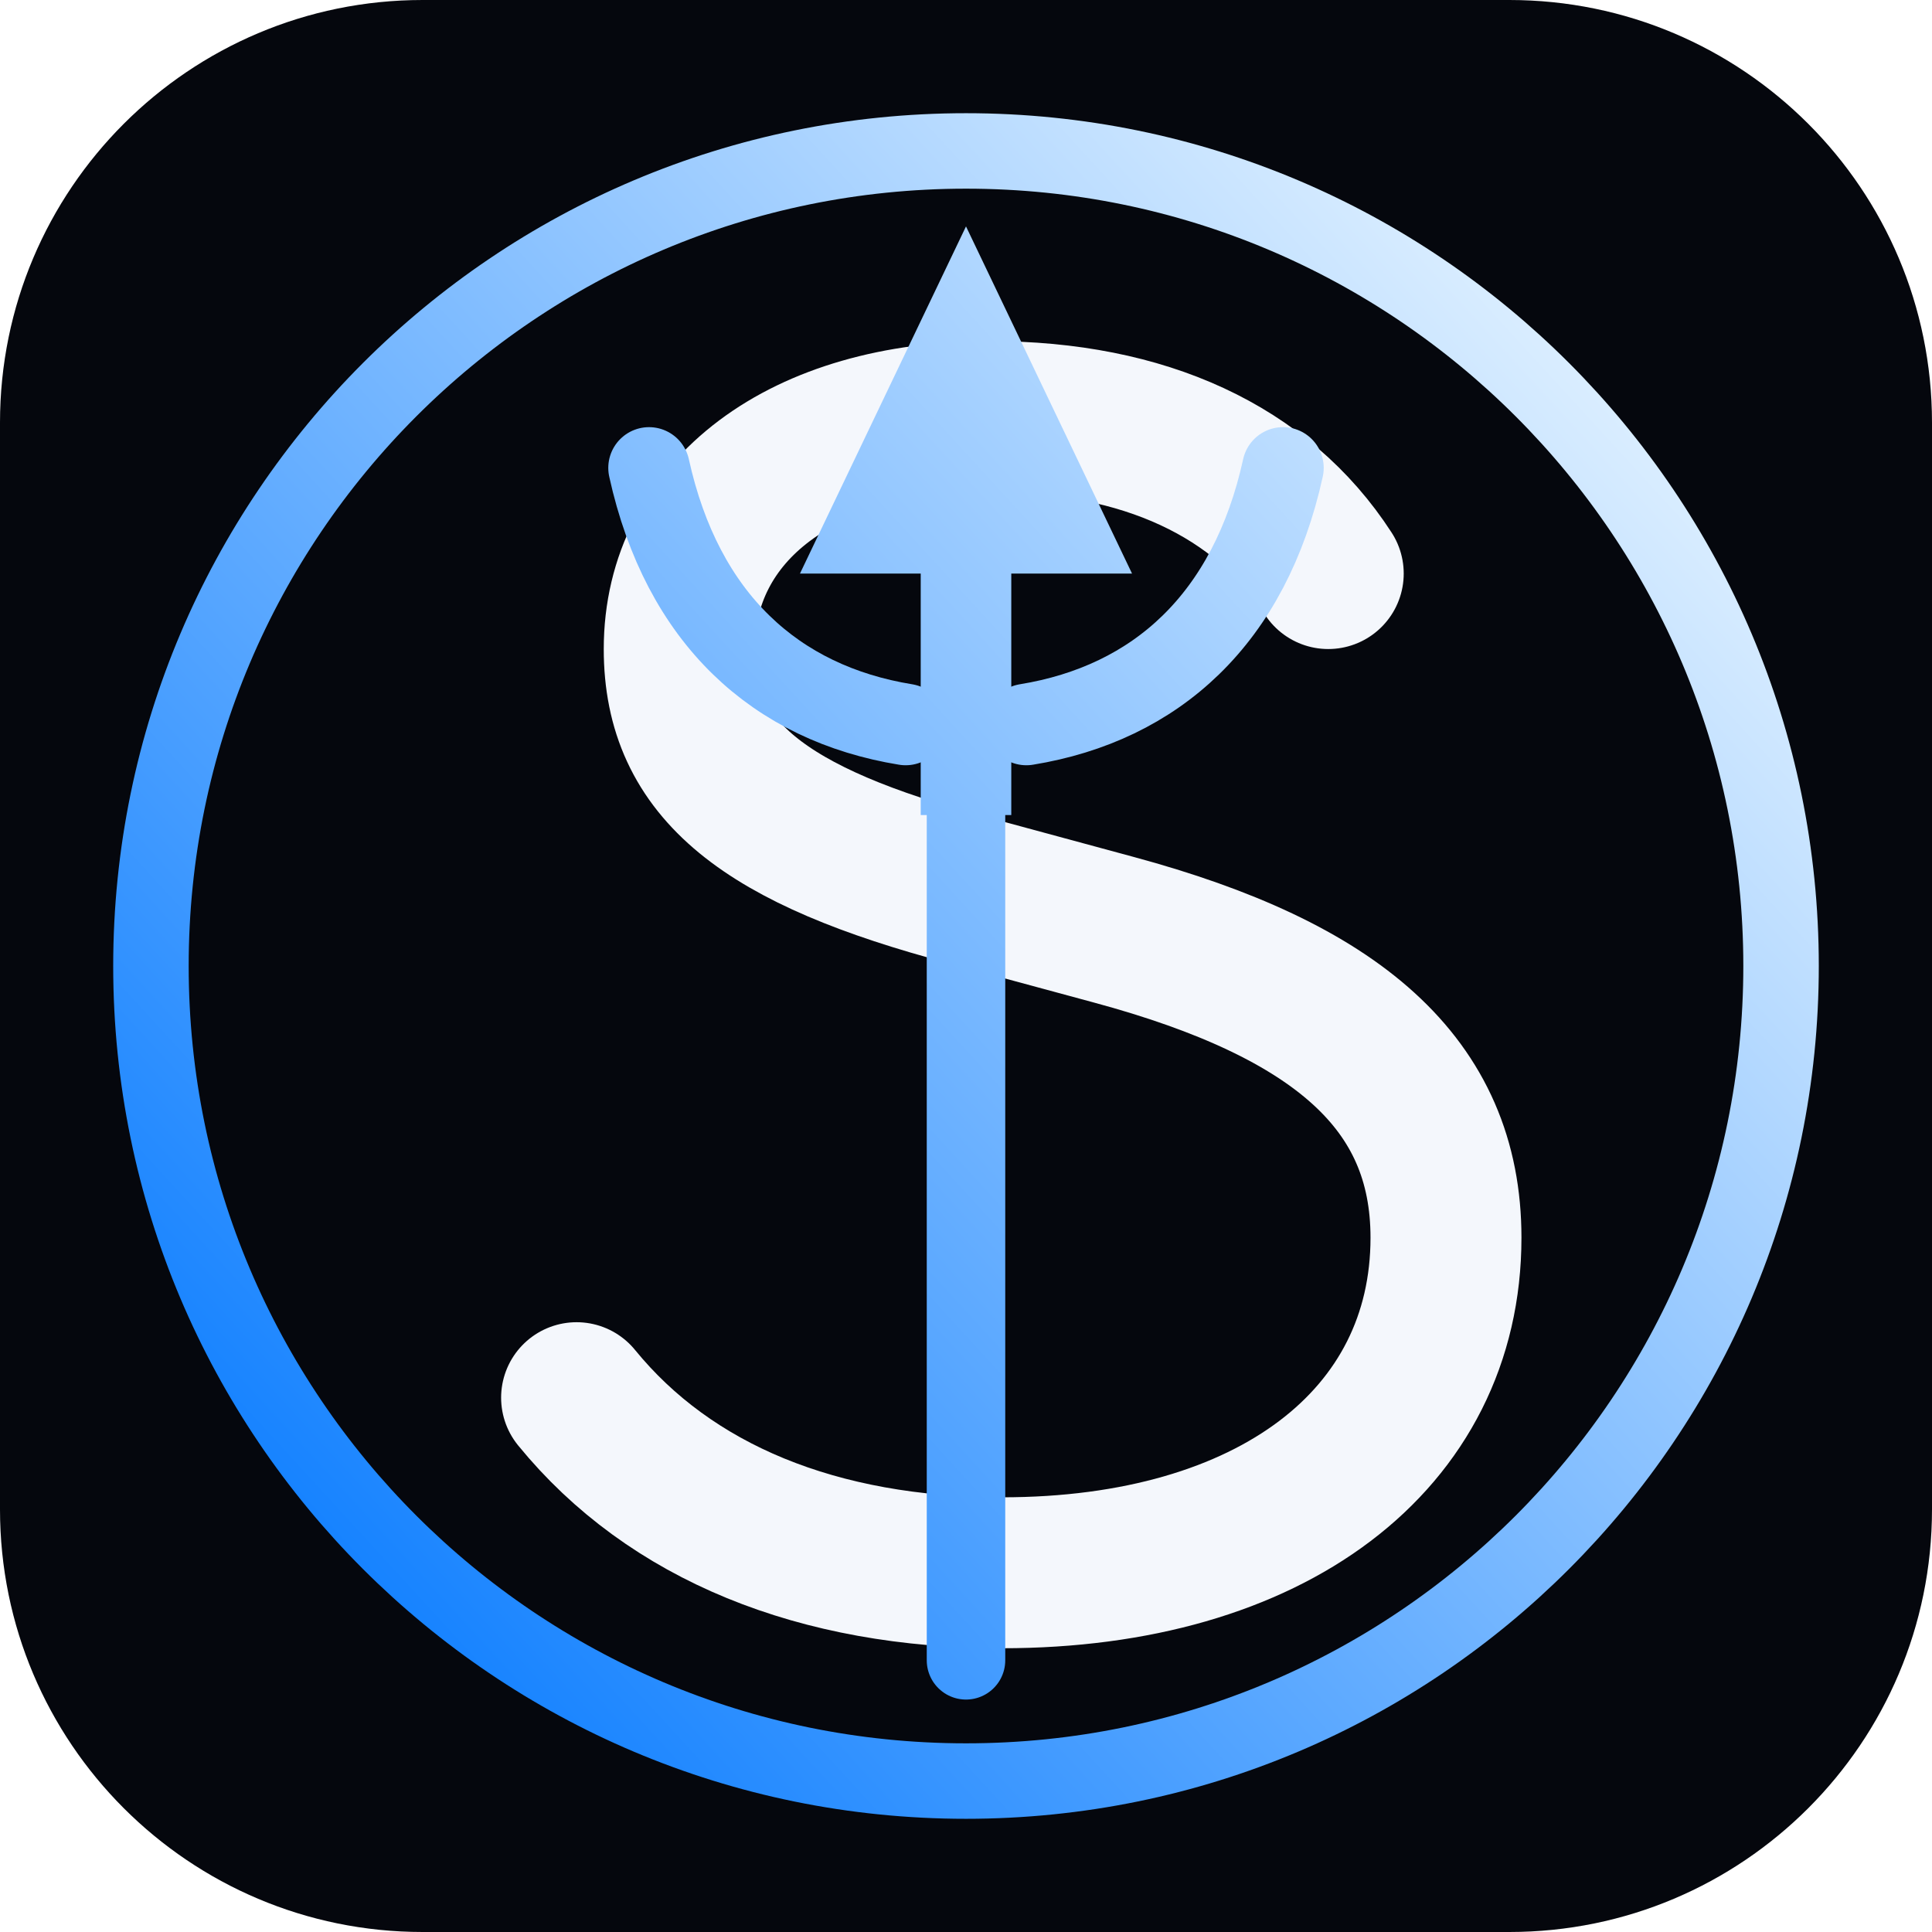
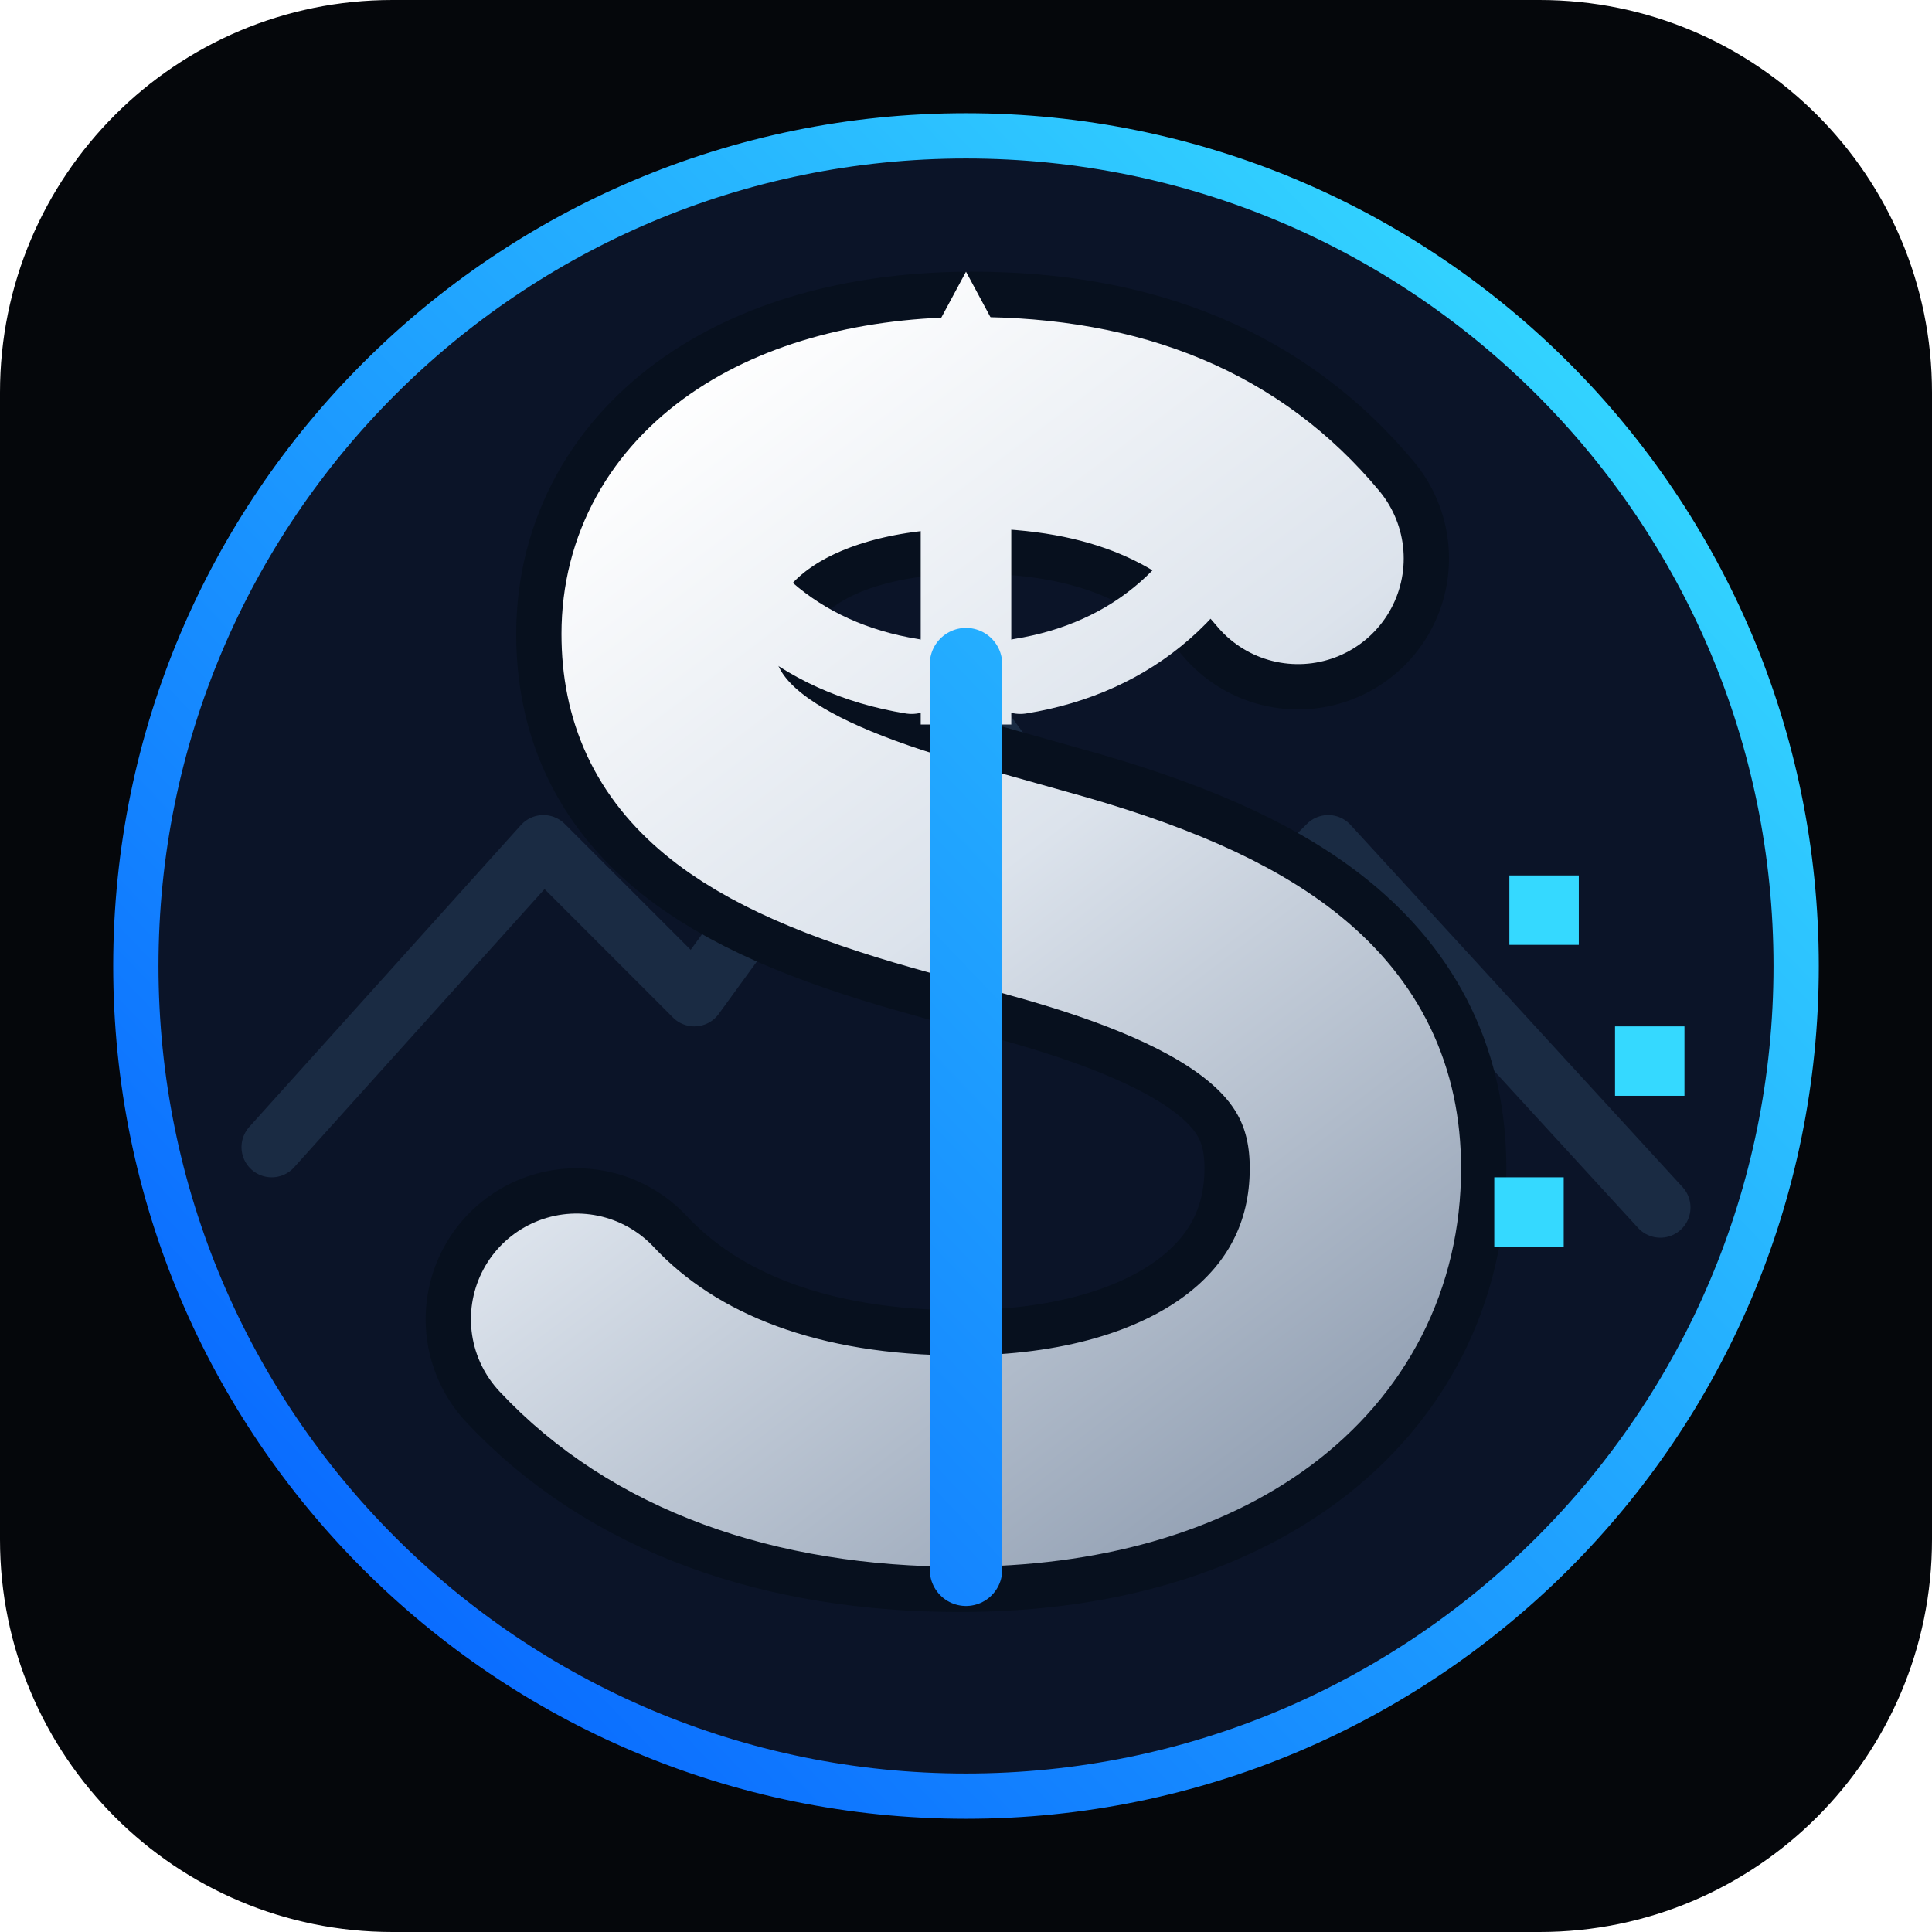
<svg xmlns="http://www.w3.org/2000/svg" viewBox="0 0 64 64">
  <defs>
-     <linearGradient id="blue" x1="8" y1="54" x2="56" y2="10" gradientUnits="userSpaceOnUse">
-       <stop stop-color="#087BFF" />
-       <stop offset="1" stop-color="#E8F5FF" />
+     <linearGradient id="silver" x1="19" y1="15" x2="47" y2="52" gradientUnits="userSpaceOnUse">
+       <stop stop-color="#FFFFFF" />
+       <stop offset=".42" stop-color="#DCE3EC" />
+       <stop offset="1" stop-color="#8493A8" />
+     </linearGradient>
+     <linearGradient id="blue" x1="9" y1="54" x2="55" y2="10" gradientUnits="userSpaceOnUse">
+       <stop stop-color="#0866FF" />
+       <stop offset="1" stop-color="#35D9FF" />
    </linearGradient>
  </defs>
-   <rect width="64" height="64" rx="14" fill="#05070D" />
-   <circle cx="32" cy="32" r="27" fill="none" stroke="url(#blue)" stroke-width="2.5" />
-   <path d="M44 19c-2.2-3.4-6.1-5.2-11.2-5.2-6.2 0-10.3 3.1-10.3 7.7 0 4 2.8 6.2 9.6 8l4.8 1.3c7.4 2 11 5.1 11 10.2 0 6.7-5.8 11.1-14.7 11.1-6.1 0-11-2-14.1-5.8" fill="none" stroke="#F4F7FC" stroke-width="5" stroke-linecap="round" stroke-linejoin="round" />
-   <path d="M32 7.5 26.5 19h4v8h3v-8h4L32 7.5Z" fill="url(#blue)" />
-   <path d="M21.5 15.5c1.1 5 4.2 7.8 8.5 8.5M42.5 15.5c-1.1 5-4.2 7.8-8.5 8.5" fill="none" stroke="url(#blue)" stroke-width="2.7" stroke-linecap="round" />
-   <path d="M32 24v31" stroke="url(#blue)" stroke-width="2.6" stroke-linecap="round" />
+   <rect width="64" height="64" rx="13" fill="#05070B" />
+   <circle cx="32" cy="32" r="27.5" fill="#0B1428" stroke="url(#blue)" stroke-width="1.5" />
+   <path d="m9 38 9-10 5 5 8-11 8 11 5-5 11 12" fill="none" stroke="#1A2B43" stroke-width="2" stroke-linecap="round" stroke-linejoin="round" />
+   <path d="M43 18.5c-2.5-3-6-4.5-10.8-4.5-6.1 0-10.1 2.8-10.1 7 0 3.8 2.7 5.9 9.1 7.7l3.2.9c6.9 1.9 10.5 4.4 10.5 9.1 0 5.8-5.1 9.7-13.1 9.7-5.4 0-9.8-1.6-12.7-4.7" fill="none" stroke="#07101E" stroke-width="10" stroke-linecap="round" stroke-linejoin="round" />
+   <path d="M43 18.5c-2.5-3-6-4.5-10.8-4.5-6.1 0-10.1 2.8-10.1 7 0 3.8 2.7 5.9 9.1 7.7l3.2.9c6.9 1.9 10.5 4.4 10.5 9.1 0 5.8-5.1 9.7-13.1 9.7-5.4 0-9.8-1.6-12.7-4.7" fill="none" stroke="url(#silver)" stroke-width="7" stroke-linecap="round" stroke-linejoin="round" />
+   <path d="M32 9 27.7 17h2.8v7h3v-7h2.8L32 9Z" fill="url(#silver)" />
+   <path d="M22.5 15.5c1.2 4 4 6.3 7.7 6.9M41.5 15.5c-1.2 4-4 6.3-7.7 6.9" fill="none" stroke="url(#silver)" stroke-width="2.5" stroke-linecap="round" />
+   <path d="M32 22v30" stroke="url(#blue)" stroke-width="2.4" stroke-linecap="round" />
+   <path d="M50 29h2.3v2.3H50zM53.5 34h2.3v2.3h-2.3zM49.5 39h2.3v2.3h-2.3z" fill="#35D9FF" />
</svg>
